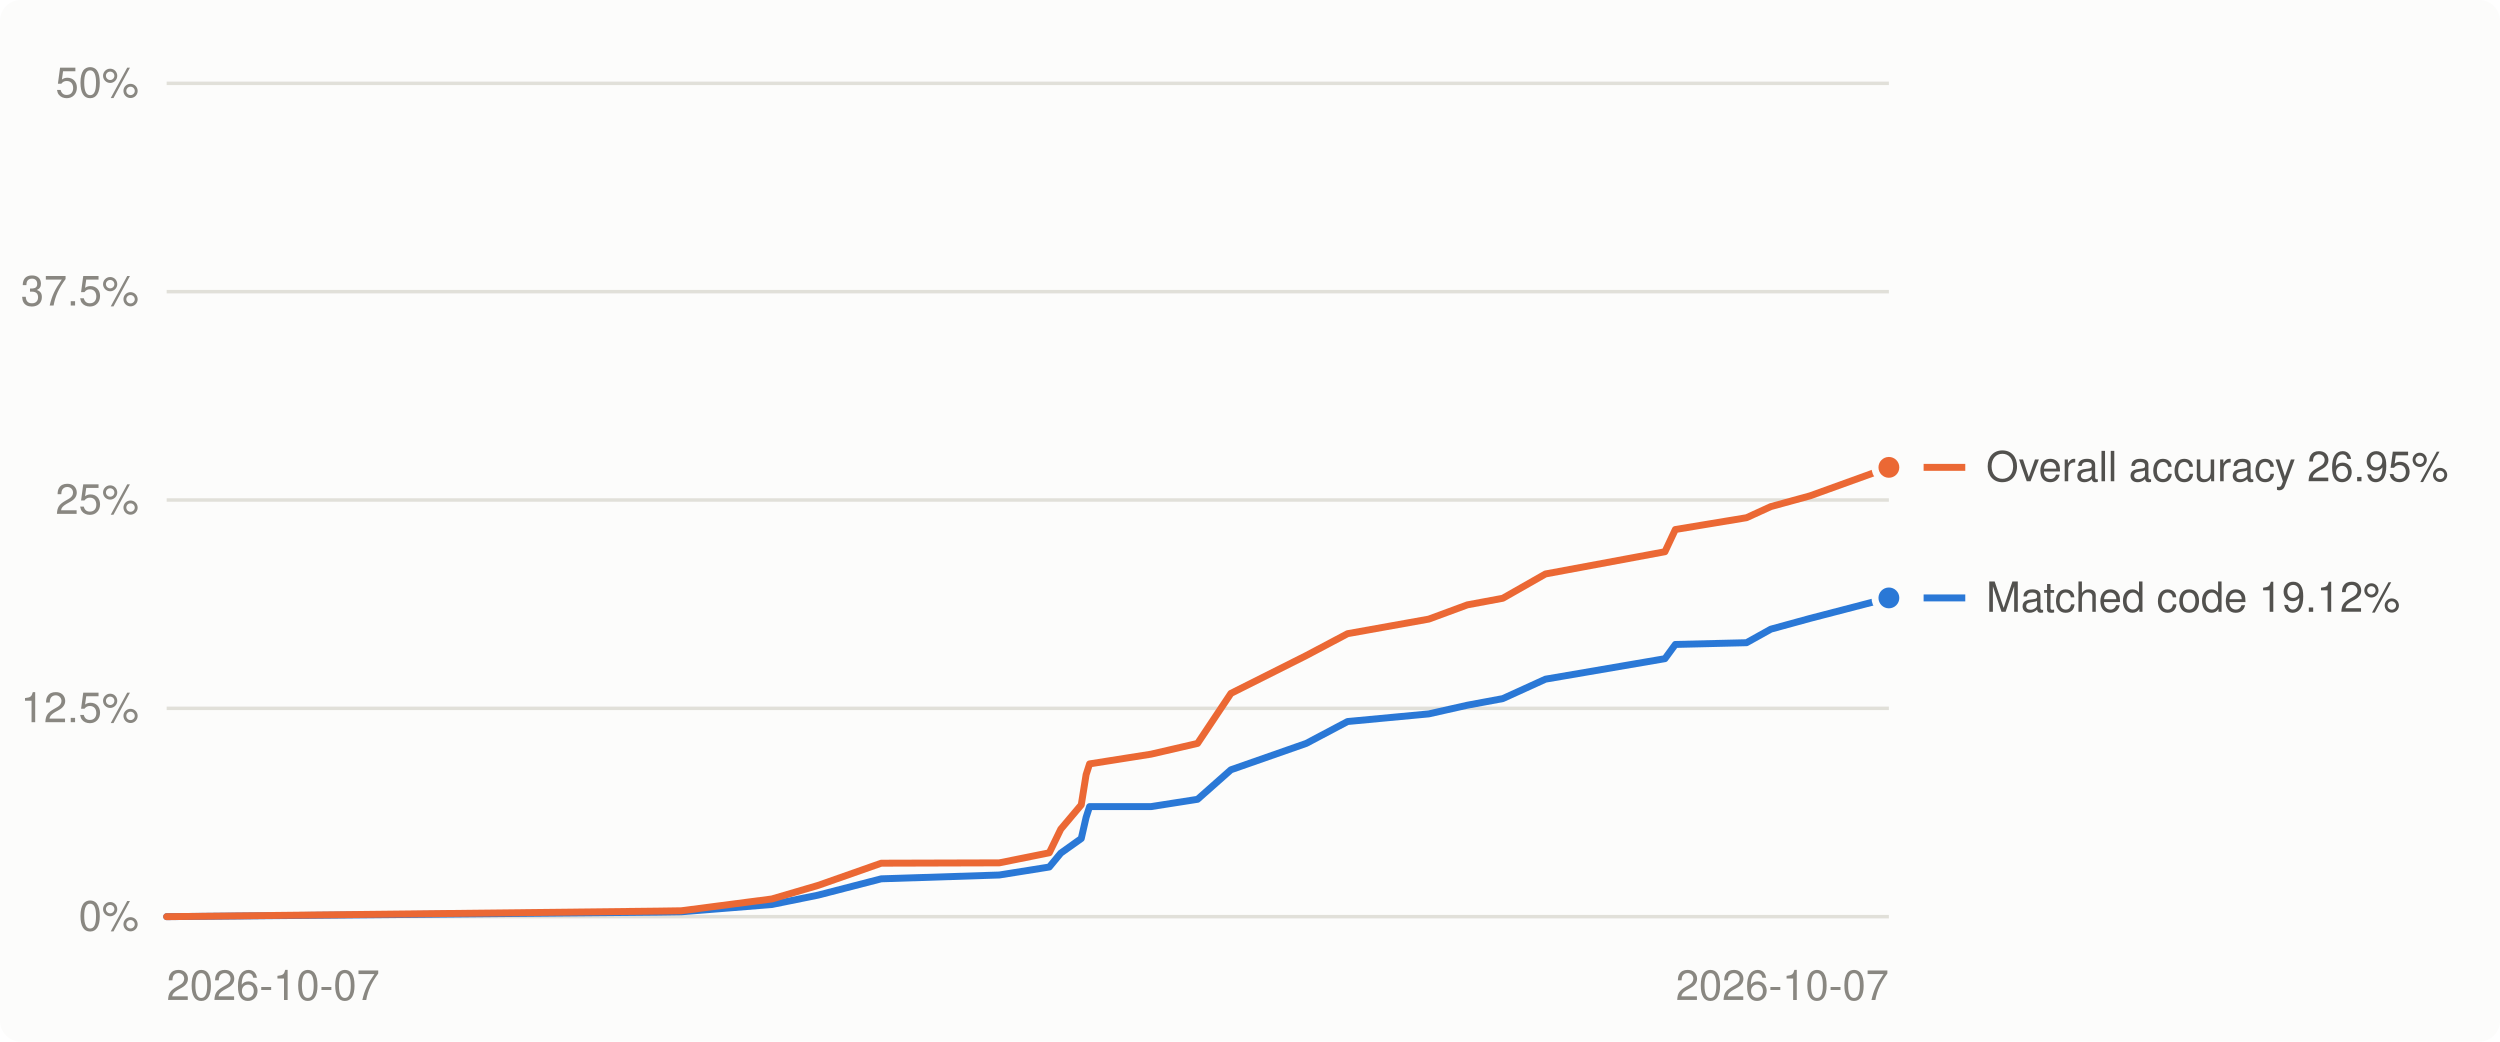
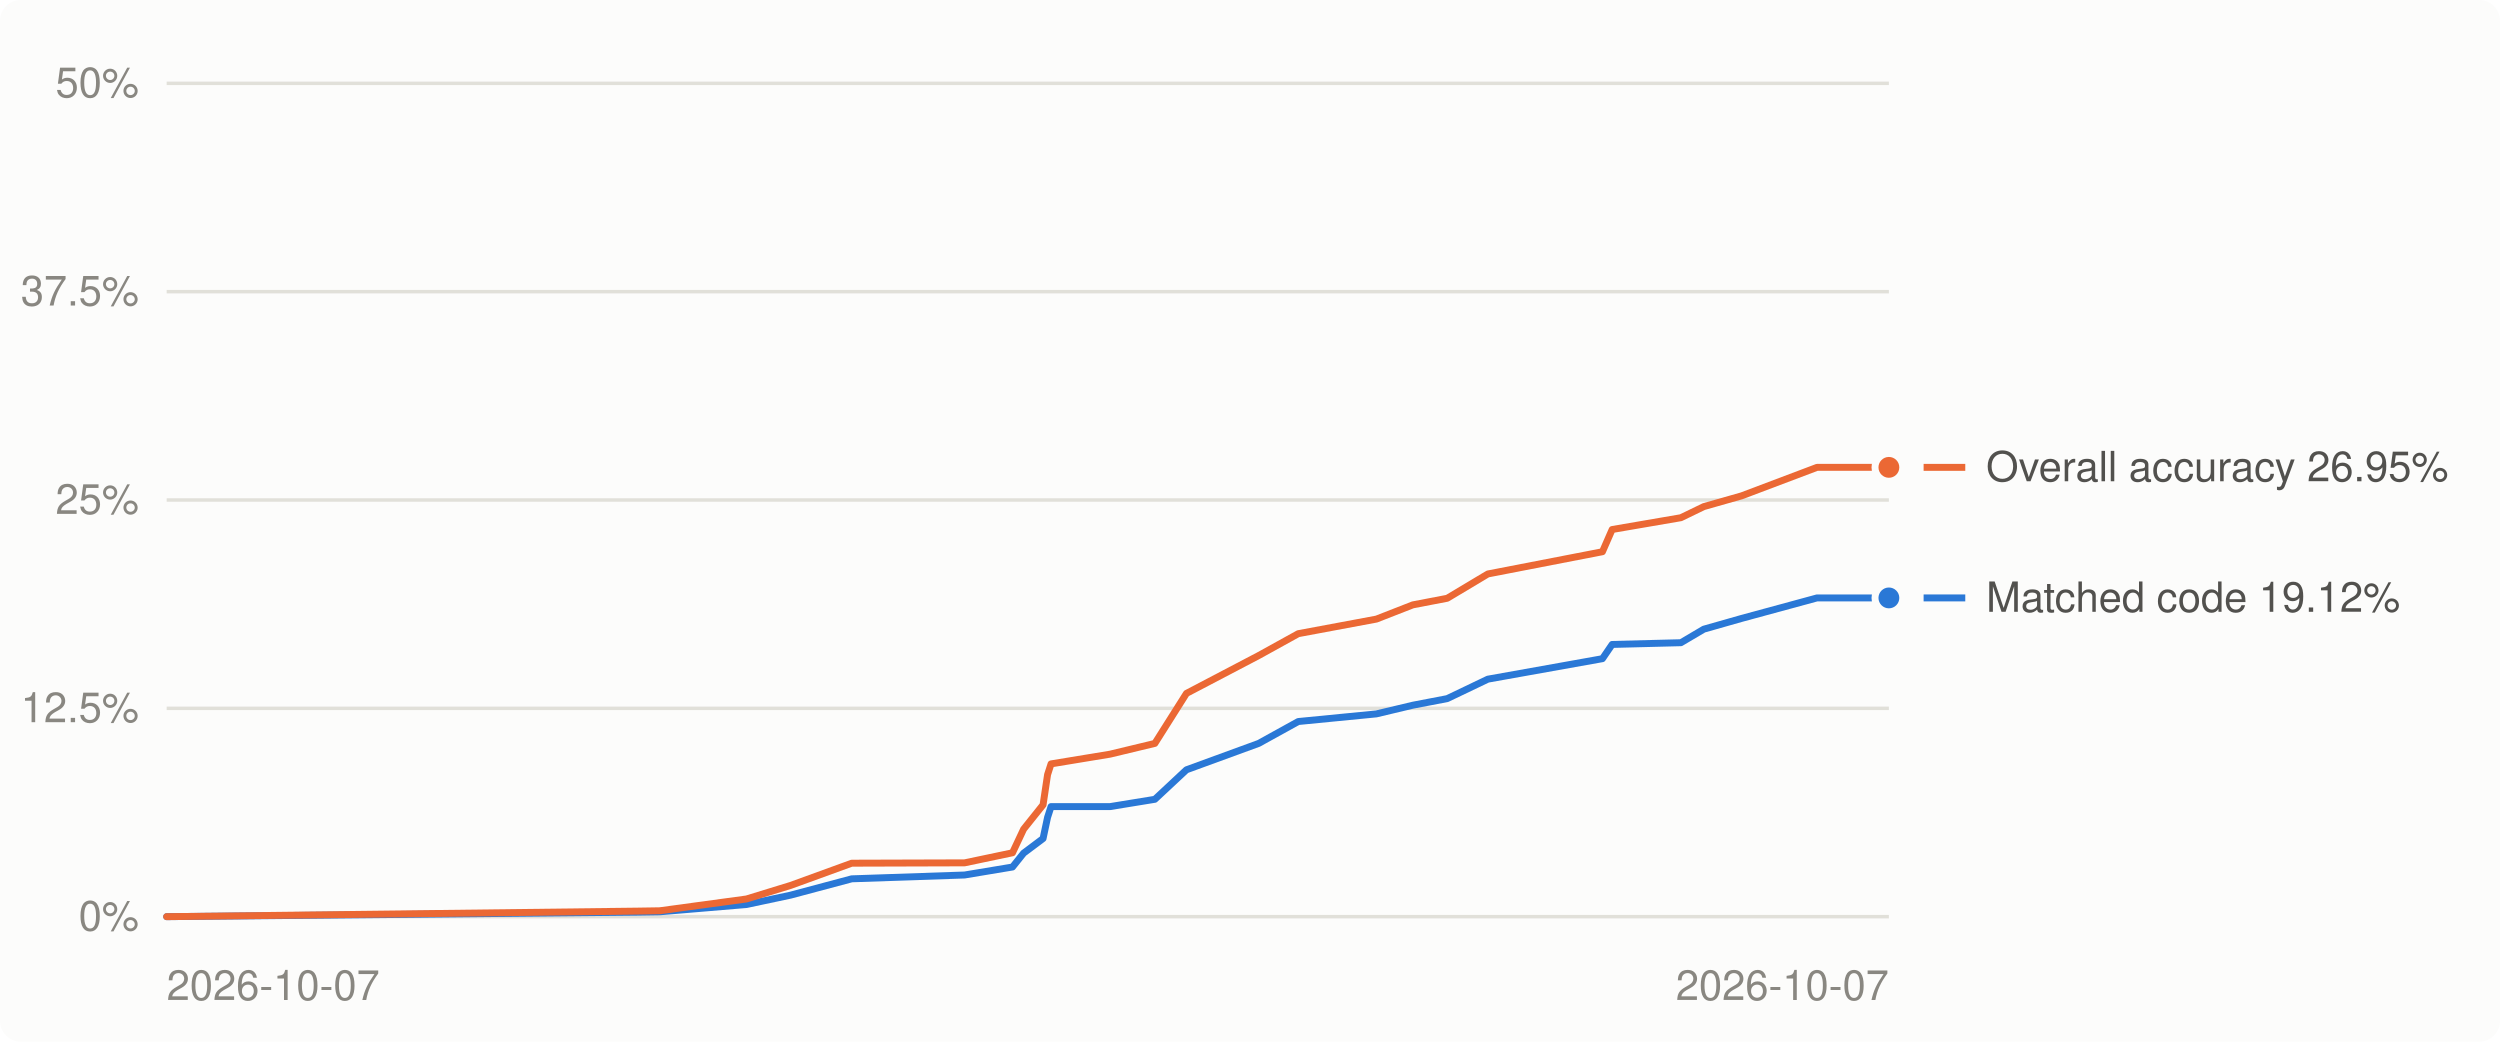
<svg xmlns="http://www.w3.org/2000/svg" viewBox="0 0 720 300" width="720" height="300" role="img" aria-label="Decompilation progress over time">
  <style>
.bg{fill:#fcfcfb}.grid{stroke:#e1e0d9}.muted{fill:#898781}.lbl{fill:#52514e}.ln0{stroke:#2a78d6}.dot0{fill:#2a78d6;stroke:#fcfcfb}.ln1{stroke:#eb6834}.dot1{fill:#eb6834;stroke:#fcfcfb}
@media (prefers-color-scheme: dark){.bg{fill:#1a1a19}.grid{stroke:#2c2c2a}.muted{fill:#898781}.lbl{fill:#c3c2b7}.ln0{stroke:#3987e5}.dot0{fill:#3987e5;stroke:#1a1a19}.ln1{stroke:#d95926}.dot1{fill:#d95926;stroke:#1a1a19}}
text{font:12px -apple-system,BlinkMacSystemFont,'Segoe UI',Helvetica,Arial,sans-serif}
</style>
  <rect class="bg" width="720" height="300" rx="6" />
  <line x1="48" x2="544" y1="264.0" y2="264.0" class="grid" stroke-width="1" />
  <text x="40" y="268.0" class="muted" text-anchor="end">0%</text>
  <line x1="48" x2="544" y1="204.0" y2="204.0" class="grid" stroke-width="1" />
  <text x="40" y="208.0" class="muted" text-anchor="end">12.5%</text>
  <line x1="48" x2="544" y1="144.0" y2="144.0" class="grid" stroke-width="1" />
  <text x="40" y="148.0" class="muted" text-anchor="end">25%</text>
  <line x1="48" x2="544" y1="84.0" y2="84.0" class="grid" stroke-width="1" />
  <text x="40" y="88.0" class="muted" text-anchor="end">37.5%</text>
  <line x1="48" x2="544" y1="24.0" y2="24.0" class="grid" stroke-width="1" />
  <text x="40" y="28.0" class="muted" text-anchor="end">50%</text>
  <text class="muted" x="48.0" y="288" text-anchor="start">2026-10-07</text>
  <text class="muted" x="544.0" y="288" text-anchor="end">2026-10-07</text>
-   <polyline points="48.0,264.0 189.6,262.7 196.2,262.6 222.3,260.5 235.6,257.8 253.8,253.1 287.8,252.0 302.2,249.7 305.5,245.7 311.4,241.5 312.8,235.4 313.8,232.3 331.5,232.3 344.9,230.2 354.5,221.7 376.2,214.1 388.1,207.8 411.5,205.6 422.6,203.1 432.8,201.2 445.1,195.6 479.5,189.7 482.5,185.6 503.0,185.1 510.0,181.2 521.3,178.1 544.0,172.2" fill="none" class="ln0" stroke-width="2" stroke-linejoin="round" stroke-linecap="round" />
-   <polyline points="48.0,264.0 189.6,262.4 196.2,262.3 222.3,258.9 235.6,255.0 253.8,248.6 287.8,248.5 302.2,245.6 305.5,238.8 311.4,231.8 312.8,223.1 313.8,220.0 331.5,217.2 344.9,214.1 354.5,199.7 376.2,188.8 388.1,182.5 411.5,178.3 422.6,174.2 432.8,172.3 445.1,165.3 479.5,158.9 482.5,152.5 503.0,149.1 510.0,145.9 521.3,142.8 544.0,134.6" fill="none" class="ln1" stroke-width="2" stroke-linejoin="round" stroke-linecap="round" />
+   <polyline points="48.0,264.0 183.7,262.7 190.0,262.6 215.0,260.5 227.7,257.8 245.3,253.1 277.8,252.0 291.6,249.7 294.8,245.7 300.4,241.5 301.7,235.4 302.7,232.3 319.7,232.3 332.6,230.2 341.7,221.7 362.5,214.1 373.9,207.8 396.4,205.6 406.9,203.1 416.8,201.2 428.5,195.6 461.5,189.7 464.3,185.6 484.1,185.1 490.7,181.2 501.6,178.1 523.3,172.2 544.0,172.2" fill="none" class="ln0" stroke-width="2" stroke-linejoin="round" stroke-linecap="round" />
+   <polyline points="48.0,264.0 183.7,262.4 190.0,262.3 215.0,258.9 227.7,255.0 245.3,248.6 277.8,248.5 291.6,245.6 294.8,238.8 300.4,231.8 301.7,223.1 302.7,220.0 319.7,217.2 332.6,214.1 341.7,199.7 362.5,188.8 373.9,182.5 396.4,178.3 406.9,174.2 416.8,172.3 428.5,165.3 461.5,158.9 464.3,152.5 484.1,149.1 490.7,145.9 501.6,142.8 523.3,134.6 544.0,134.6" fill="none" class="ln1" stroke-width="2" stroke-linejoin="round" stroke-linecap="round" />
  <circle cx="544.0" cy="172.2" r="4" class="dot0" stroke-width="2" />
  <circle cx="544.0" cy="134.6" r="4" class="dot1" stroke-width="2" />
  <line x1="554" x2="566" y1="172.2" y2="172.2" class="ln0" stroke-width="2" />
  <text class="lbl" x="572" y="176.2">Matched code 19.12%</text>
  <line x1="554" x2="566" y1="134.6" y2="134.6" class="ln1" stroke-width="2" />
  <text class="lbl" x="572" y="138.6">Overall accuracy 26.95%</text>
</svg>
